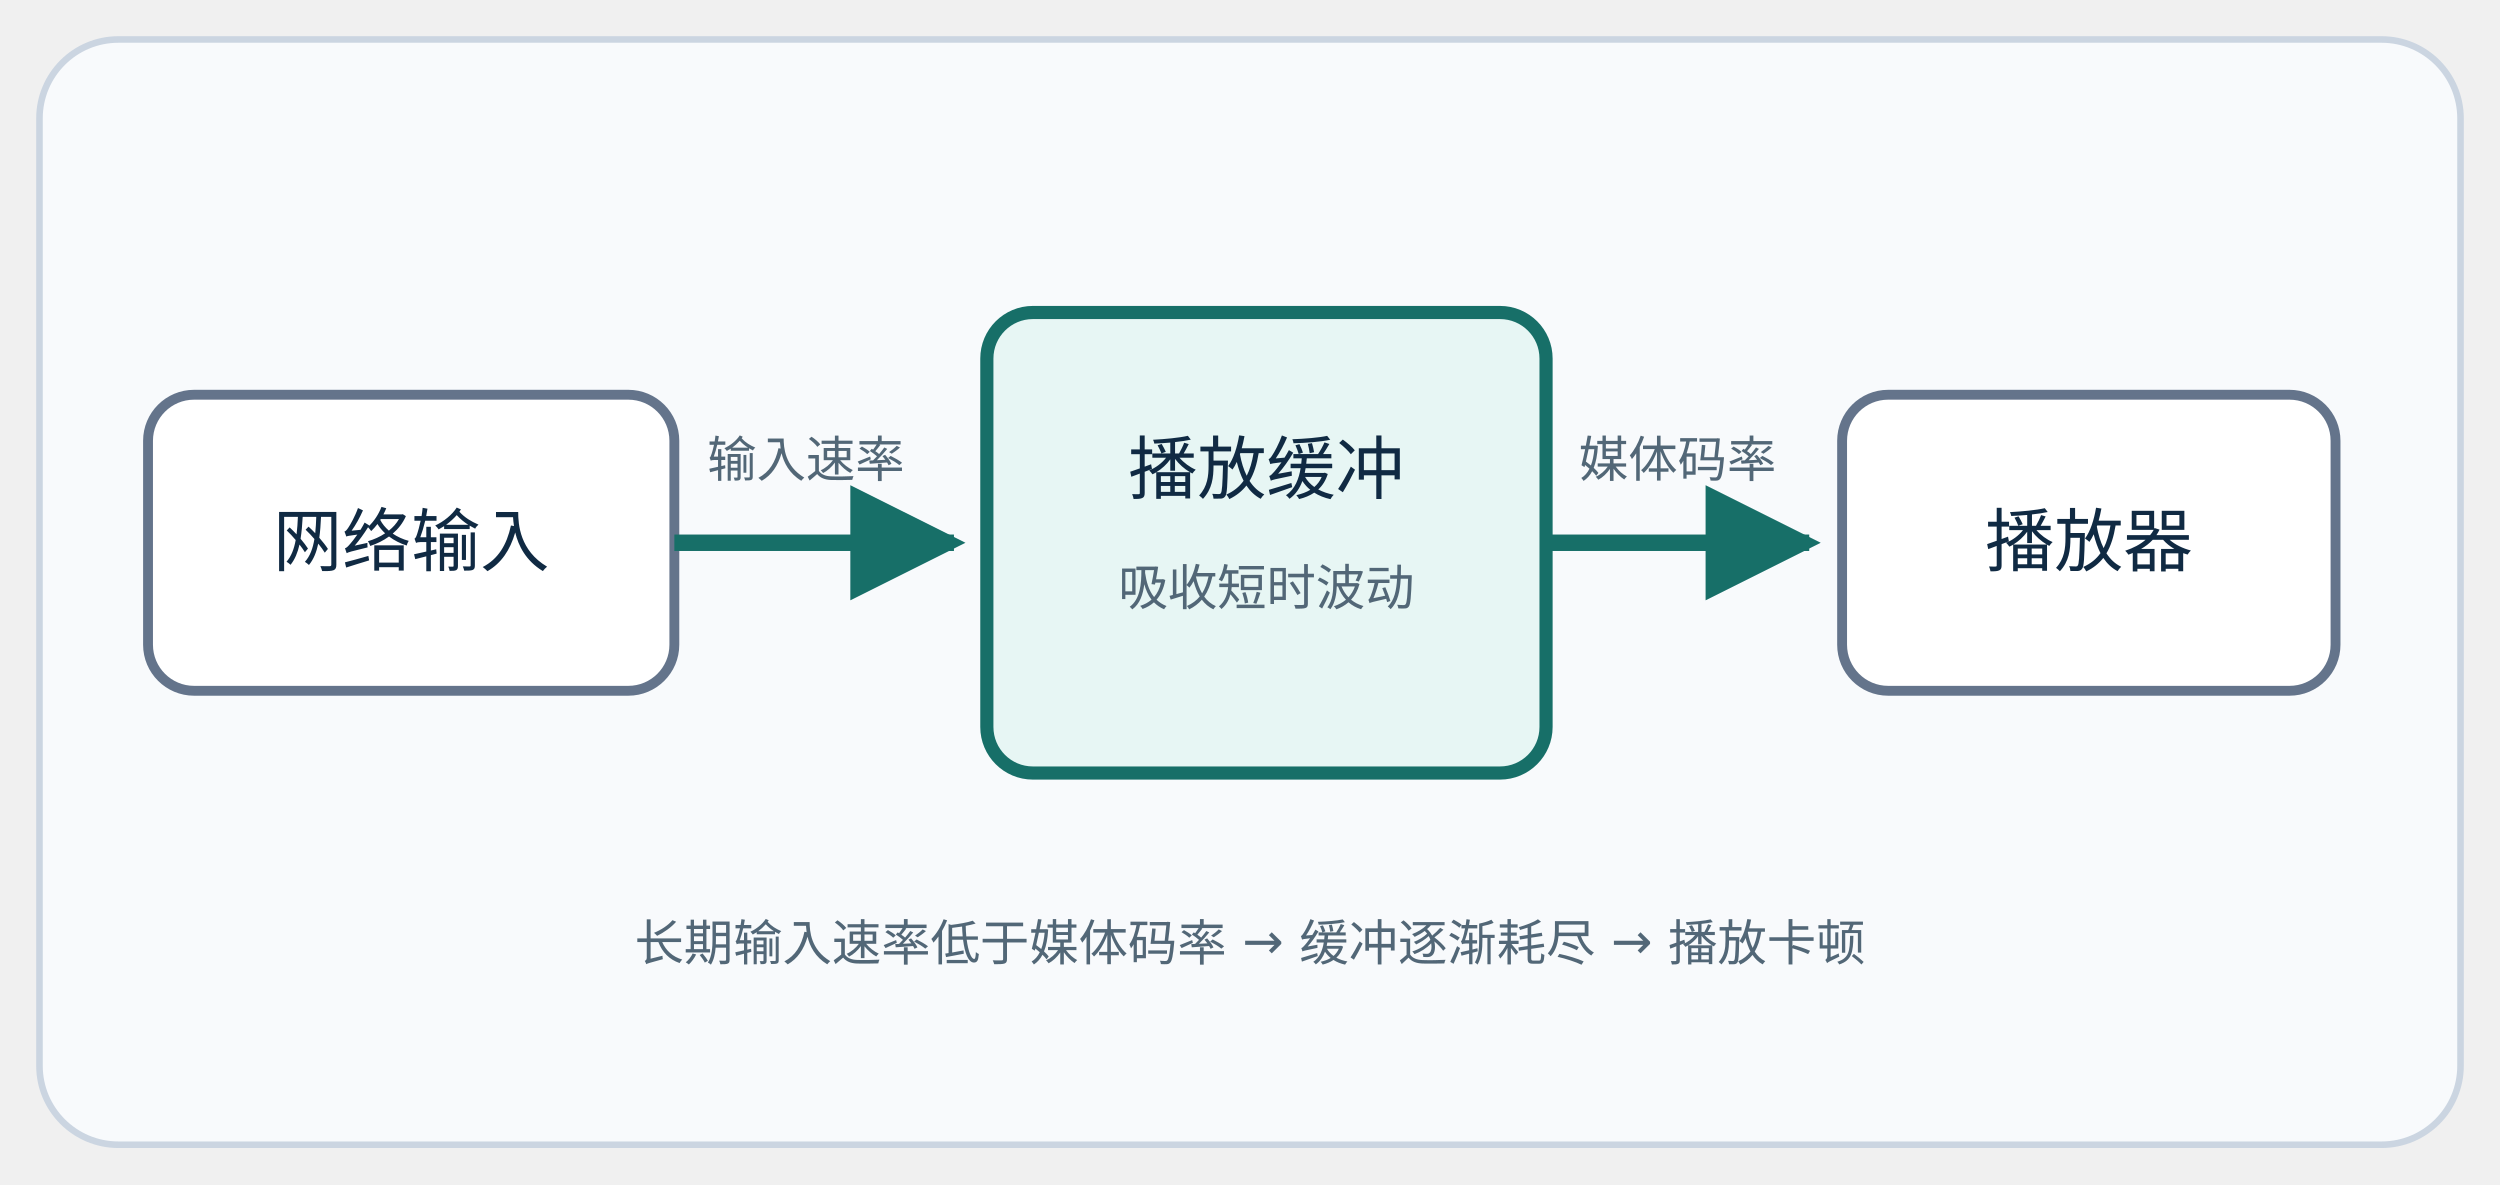
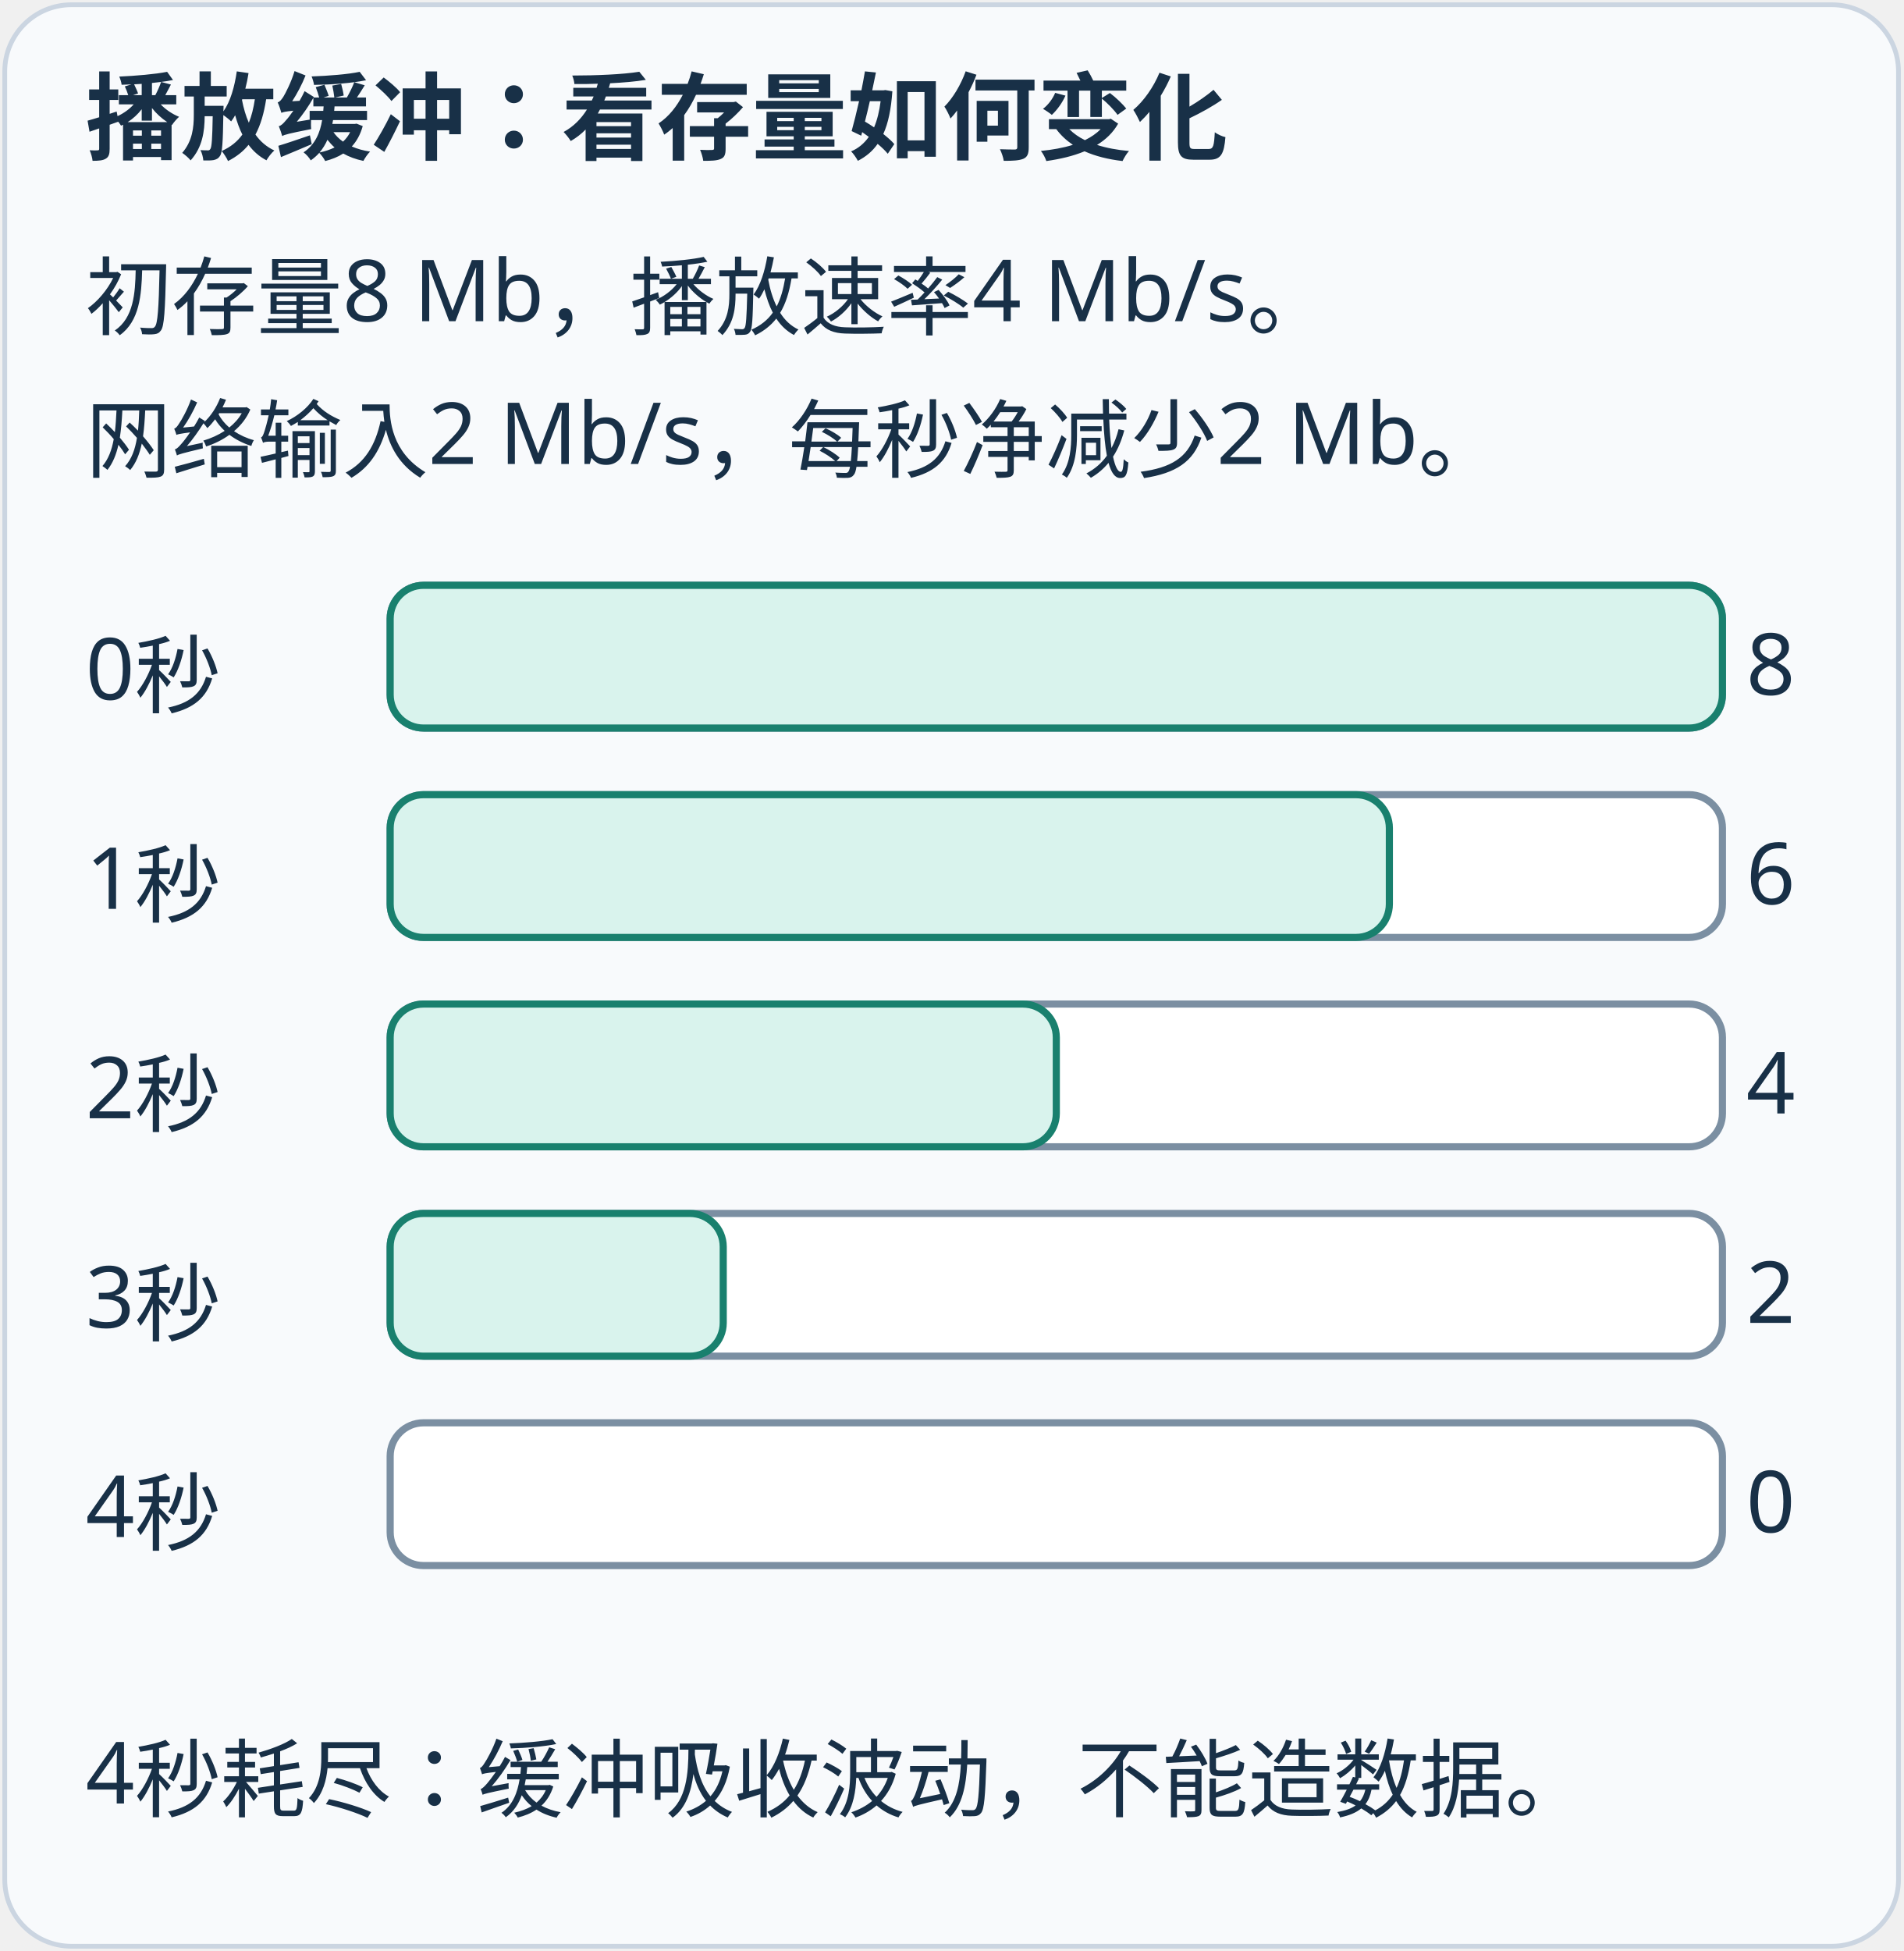
- <svg xmlns="http://www.w3.org/2000/svg" viewBox="0 0 760 360" role="img" aria-labelledby="title desc">
+ <svg xmlns="http://www.w3.org/2000/svg" width="400" height="410" viewBox="0 0 400 410" role="img" aria-labelledby="title">
  <defs>
-     <marker id="a" viewBox="0 0 10 10" refX="9" refY="5" markerWidth="7" markerHeight="7" orient="auto">
-       <path d="M0 0L10 5L0 10Z" fill="#176f68" />
+     <style>text{font:18px "Microsoft YaHei",system-ui,sans-serif;fill:#183047}.title{font-size:20px;font-weight:700}.bold{font-weight:700}.bg{fill:#f8fafc;stroke:#cbd5e1}.box{fill:#fff;stroke:#7b8fa2;stroke-width:1.5}.hi{fill:#d9f3ed;stroke:#19806e;stroke-width:1.5}.blue{fill:#e0edff;stroke:#4c79bf;stroke-width:1.5}.warn{fill:#fff0d3;stroke:#c28a25;stroke-width:1.5}.line{stroke:#37768a;stroke-width:2;fill:none}@media(prefers-color-scheme:dark){text{fill:#e6eef6}.bg{fill:#142234;stroke:#405469}.box{fill:#1a2e43;stroke:#859bad}.hi{fill:#16483f;stroke:#69d7bc}.blue{fill:#193e68;stroke:#92b9fb}.warn{fill:#4b3a1e;stroke:#e4b15a}.line{stroke:#82c5d4}}</style>
+     <marker id="a" viewBox="0 0 10 10" refX="9" refY="5" markerWidth="6" markerHeight="6" orient="auto">
+       <path d="M0 0L10 5L0 10Z" fill="#47879b" />
    </marker>
-     <style>.bg{fill:#f8fafc;stroke:#cbd5e1;stroke-width:2}.box{fill:#fff;stroke:#64748b;stroke-width:3}.buffer{fill:#e7f6f4;stroke:#176f68;stroke-width:4}.a{stroke:#176f68;stroke-width:5;fill:none;marker-end:url(#a)}.t{font:21px system-ui,sans-serif;fill:#102a43}.s{font:15px system-ui,sans-serif;fill:#526777}</style>
  </defs>
-   <rect class="bg" x="12" y="12" width="736" height="336" rx="24" />
-   <rect class="box" x="45" y="120" width="160" height="90" rx="14" />
-   <rect class="buffer" x="300" y="95" width="170" height="140" rx="14" />
-   <rect class="box" x="560" y="120" width="150" height="90" rx="14" />
-   <text class="t" x="125" y="172" text-anchor="middle">网络输入</text>
-   <text class="t" x="385" y="150" text-anchor="middle">播放缓冲</text>
-   <text class="s" x="385" y="184" text-anchor="middle">吸收短时波动</text>
-   <text class="t" x="635" y="172" text-anchor="middle">播放器</text>
-   <path class="a" d="M205 165H290" />
-   <path class="a" d="M470 165H550" />
-   <text class="s" x="245" y="145" text-anchor="middle">输入速率</text>
-   <text class="s" x="510" y="145" text-anchor="middle">媒体码率</text>
-   <text class="s" x="380" y="292" text-anchor="middle">长期输入速率低于媒体码率 → 缓冲逐渐耗尽 → 播放卡顿</text>
+   <rect class="bg" x="1" y="1" width="398" height="408" rx="14" />
+   <text x="18" y="32" class="title">播放缓冲：看存量如何变化</text>
+   <text x="18" y="69" class="">初存量8 Mb，播放速率4 Mb/s。</text>
+   <text x="18" y="99" class="">网络输入2 Mb/s，每秒净减少2 Mb。</text>
+   <text x="18" y="147" class="">0秒</text>
+   <rect class="box" x="82" y="123" width="280" height="30" rx="7" />
+   <rect class="hi" x="82" y="123" width="280.0" height="30" rx="7" />
+   <text x="367" y="146" class="">8</text>
+   <text x="18" y="191" class="">1秒</text>
+   <rect class="box" x="82" y="167" width="280" height="30" rx="7" />
+   <rect class="hi" x="82" y="167" width="210.0" height="30" rx="7" />
+   <text x="367" y="190" class="">6</text>
+   <text x="18" y="235" class="">2秒</text>
+   <rect class="box" x="82" y="211" width="280" height="30" rx="7" />
+   <rect class="hi" x="82" y="211" width="140.0" height="30" rx="7" />
+   <text x="367" y="234" class="">4</text>
+   <text x="18" y="279" class="">3秒</text>
+   <rect class="box" x="82" y="255" width="280" height="30" rx="7" />
+   <rect class="hi" x="82" y="255" width="70.0" height="30" rx="7" />
+   <text x="367" y="278" class="">2</text>
+   <text x="18" y="323" class="">4秒</text>
+   <rect class="box" x="82" y="299" width="280" height="30" rx="7" />
+   <text x="367" y="322" class="">0</text>
+   <text x="18" y="379" class="">4秒耗尽：缓冲吸收波动，不能造数据。</text>
</svg>
